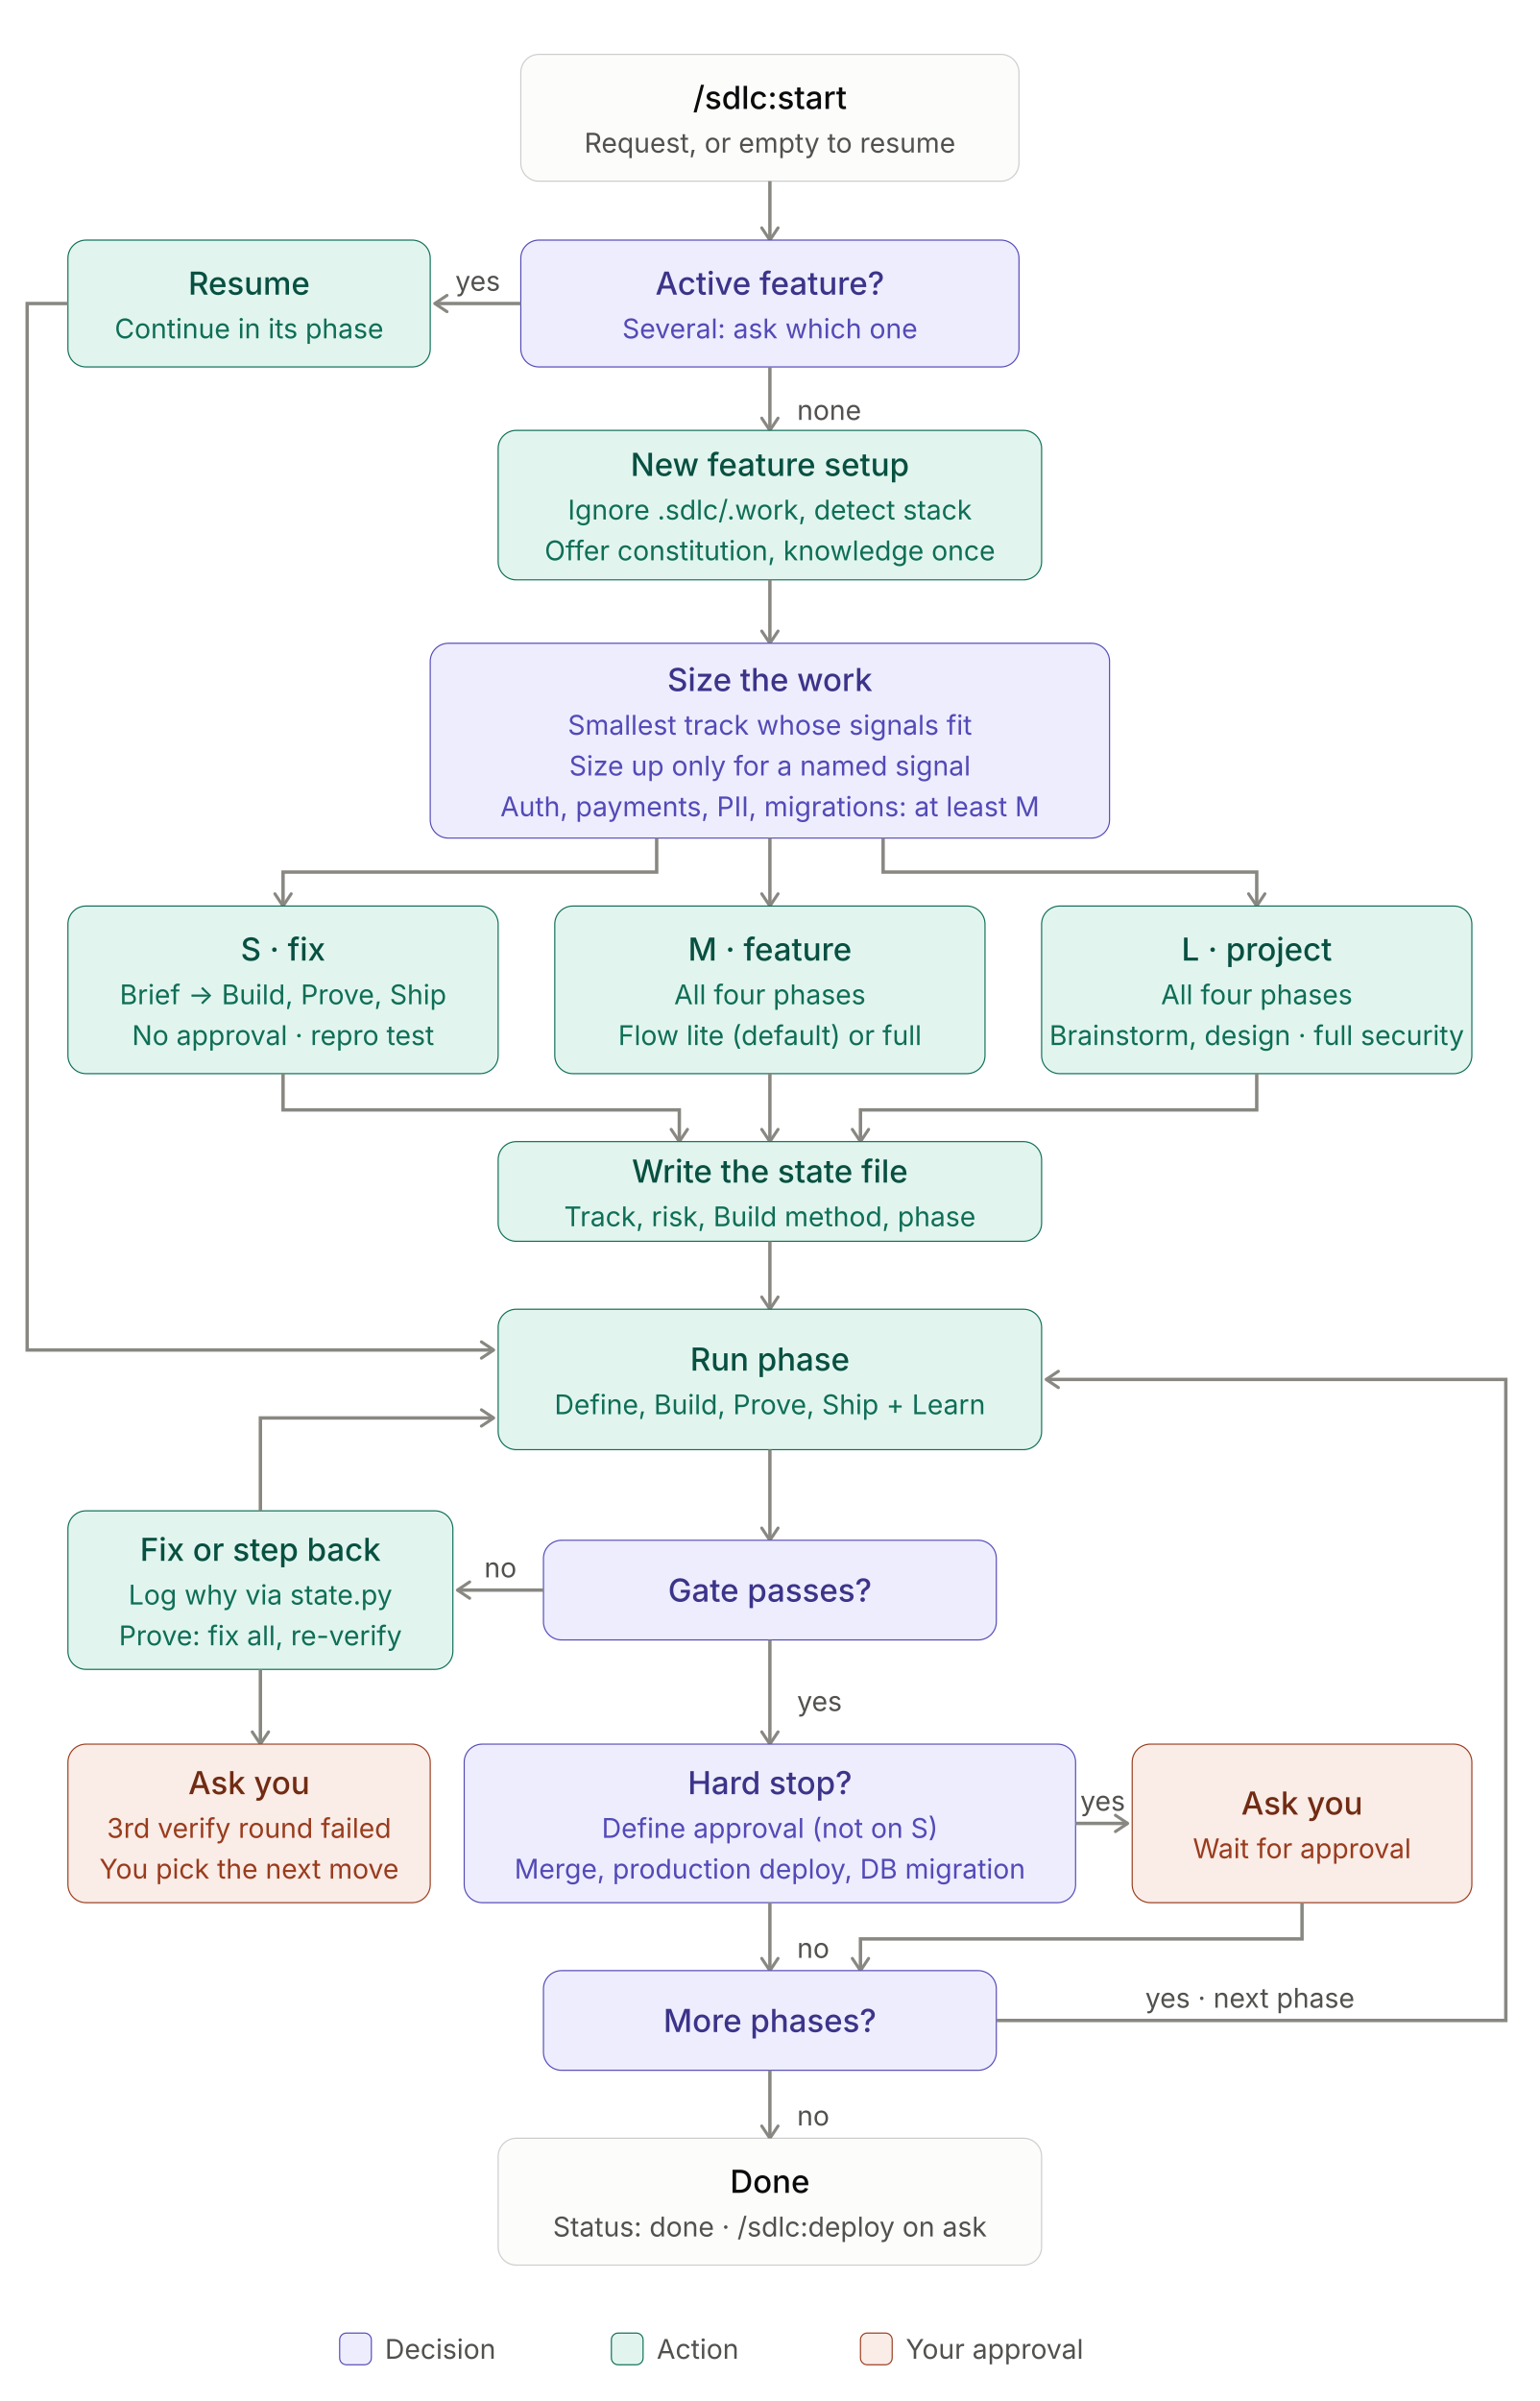
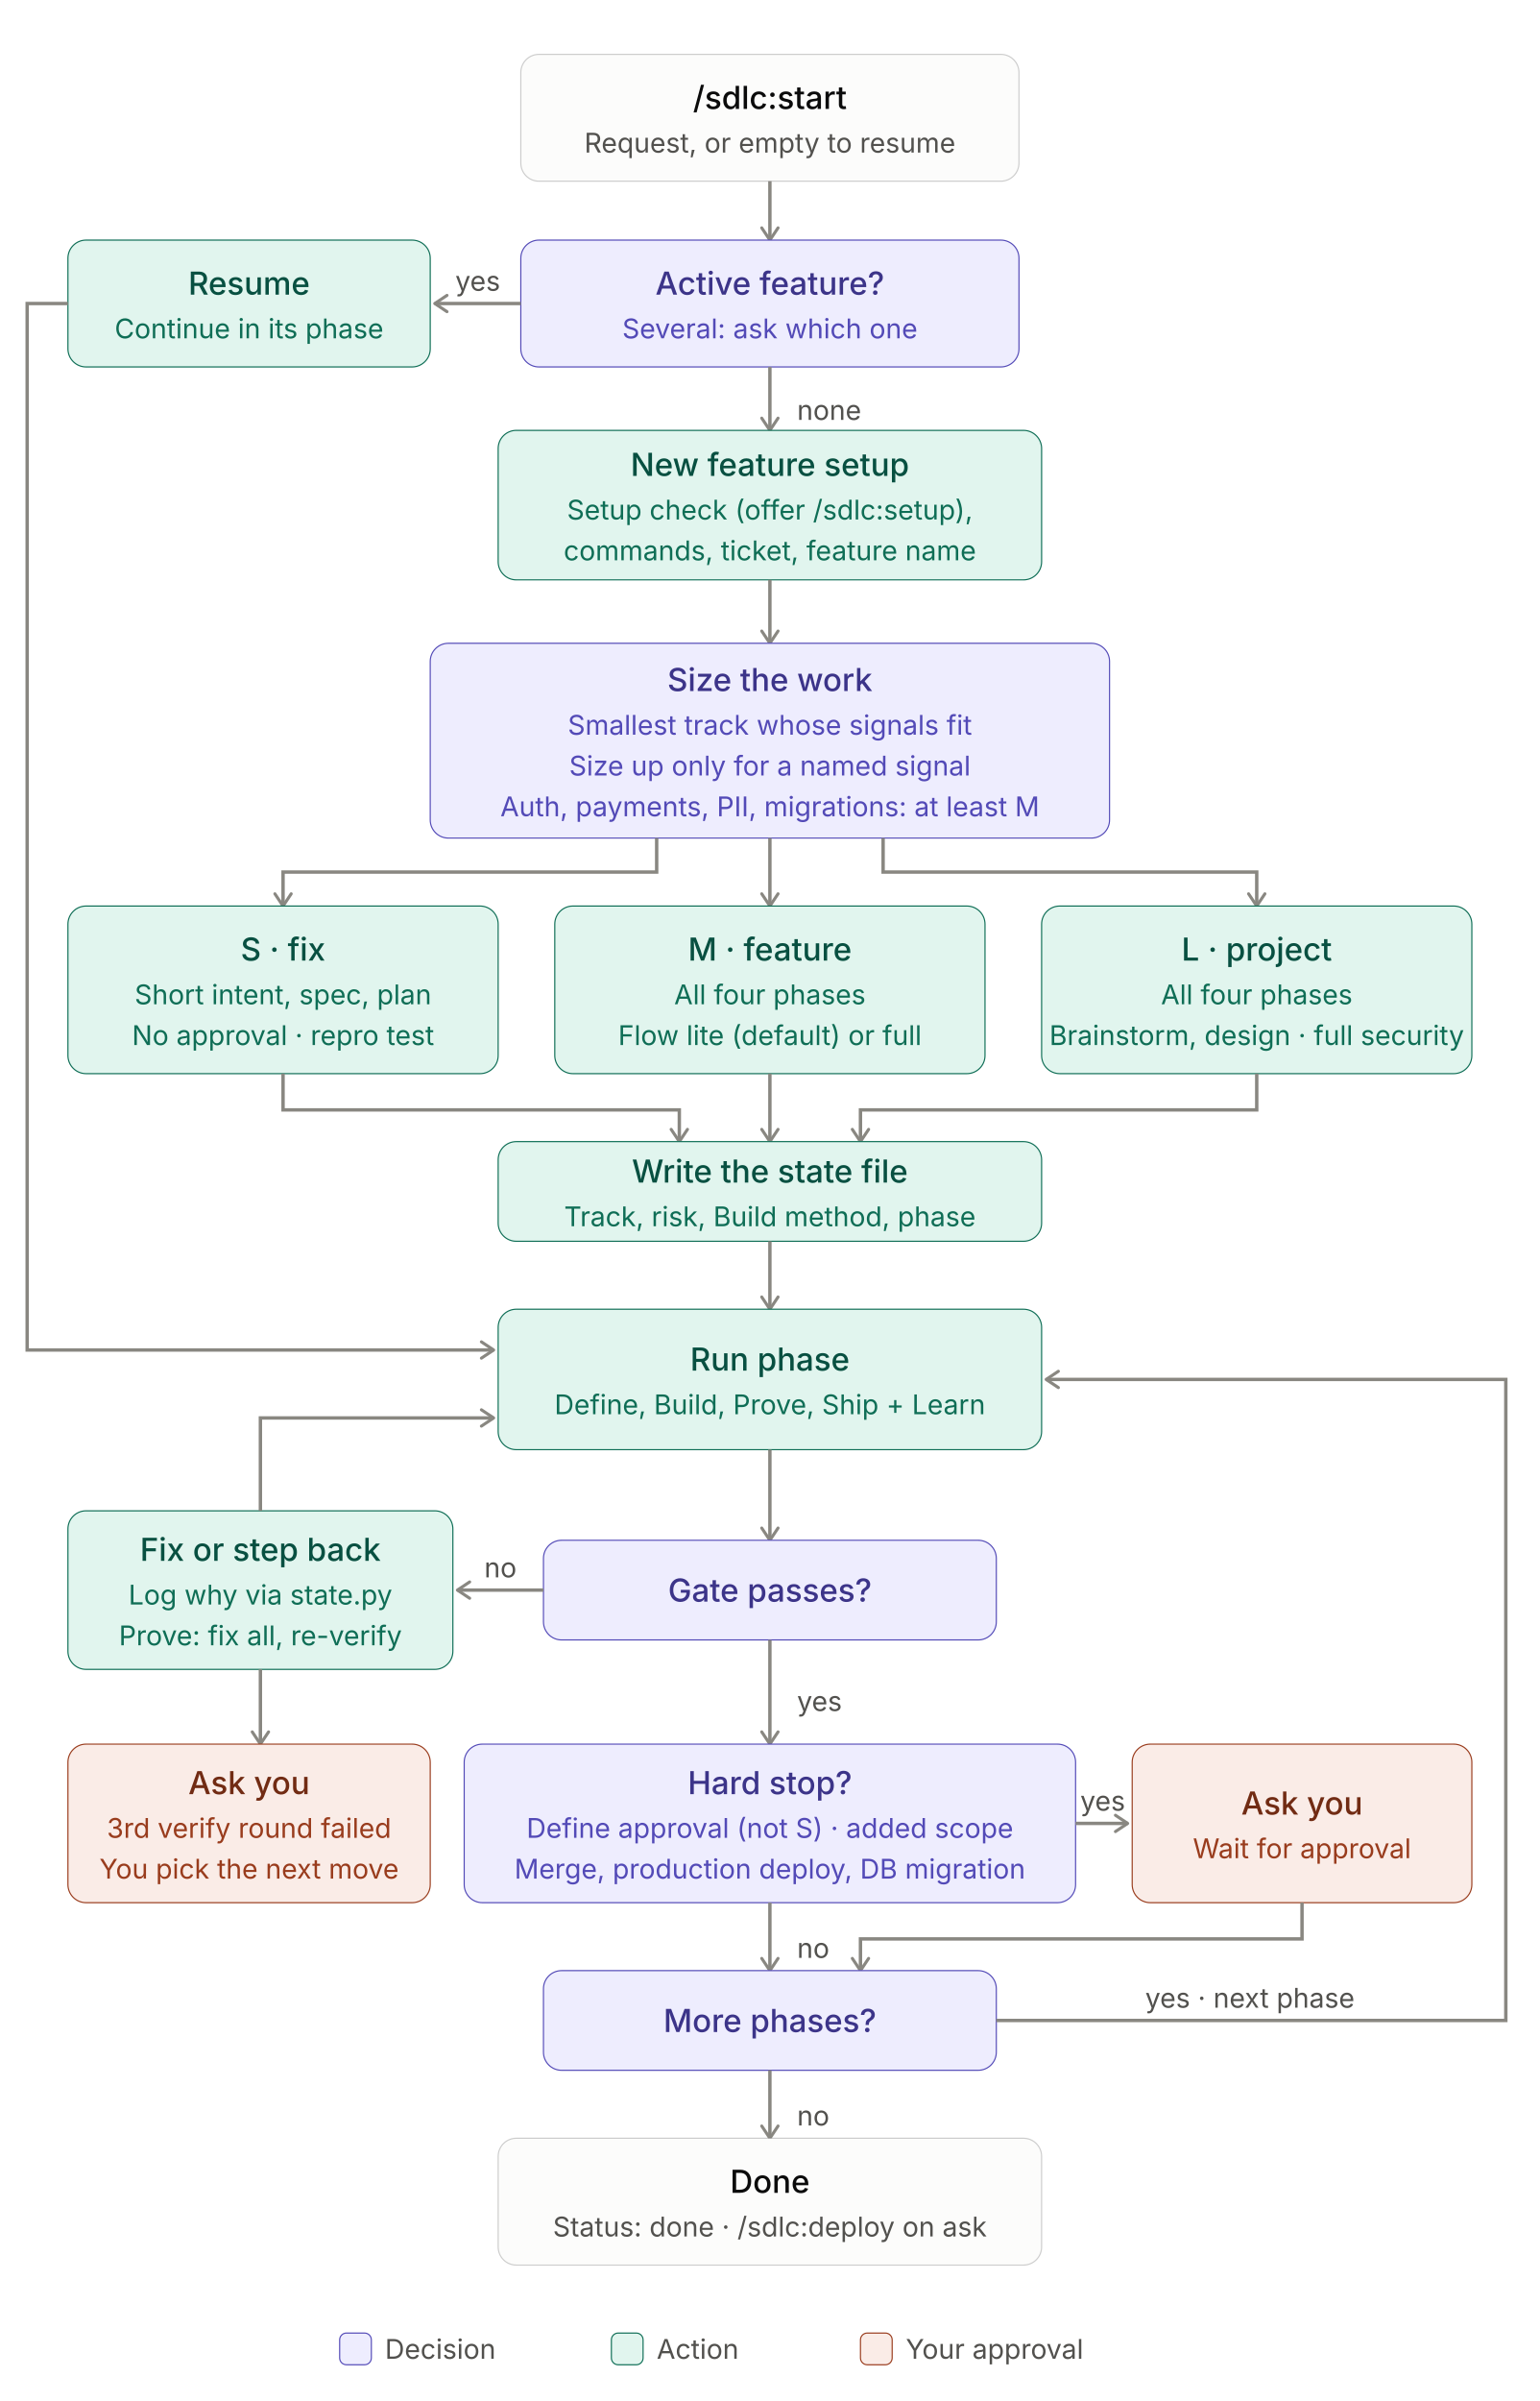
<svg xmlns="http://www.w3.org/2000/svg" width="100%" viewBox="0 0 680 1060" role="img">
  <style>
text{font-family:anthropic-sans,-apple-system,"system-ui","Segoe UI",sans-serif;text-anchor:middle;dominant-baseline:central}
.a{fill:none;stroke:#898781;stroke-width:1.5}
.t{font-size:14px;font-weight:500}
.s{font-size:12px}
.l{font-size:12px;fill:#52514e}
.l[text-anchor=start]{text-anchor:start}
.neutral rect{fill:#fcfcfb;stroke:rgba(11,11,11,.2);stroke-width:.5}
.neutral .t{fill:#0b0b0b}.neutral .s{fill:#52514e}
.decision rect{fill:#eeedfe;stroke:#534ab7;stroke-width:.5}
.decision .t{fill:#3c3489}.decision .s{fill:#534ab7}
.action rect{fill:#e1f5ee;stroke:#0f6e56;stroke-width:.5}
.action .t{fill:#085041}.action .s{fill:#0f6e56}
.approval rect{fill:#faece7;stroke:#993c1d;stroke-width:.5}
.approval .t{fill:#712b13}.approval .s{fill:#993c1d}
@media (prefers-color-scheme:dark){
.a{stroke:#a09e96}.l{fill:#aaa8a2}
.neutral rect{fill:#262624;stroke:rgba(255,255,255,.2)}.neutral .t{fill:#f0efea}.neutral .s{fill:#aaa8a2}
.decision rect{fill:#26244a;stroke:#a098f0}.decision .t{fill:#cecbfa}.decision .s{fill:#a098f0}
.action rect{fill:#0c3228;stroke:#5ac8a5}.action .t{fill:#aae6d4}.action .s{fill:#5ac8a5}
.approval rect{fill:#401e14;stroke:#e68c6e}.approval .t{fill:#f5c8b9}.approval .s{fill:#e68c6e}
}</style>
  <defs>
    <marker id="arrow" viewBox="0 0 10 10" refX="8" refY="5" markerWidth="6" markerHeight="6" orient="auto-start-reverse">
      <path d="M2 1L8 5L2 9" fill="none" stroke="context-stroke" stroke-width="1.5" stroke-linecap="round" stroke-linejoin="round" />
    </marker>
  </defs>
  <g class="neutral">
    <rect x="230" y="24" width="220" height="56" rx="8" />
    <text class="t" x="340.0" y="43">/sdlc:start</text>
    <text class="s" x="340.0" y="63">Request, or empty to resume</text>
  </g>
  <line class="a" marker-end="url(#arrow)" x1="340" y1="80" x2="340" y2="106" />
  <g class="decision">
    <rect x="230" y="106" width="220" height="56" rx="8" />
    <text class="t" x="340.0" y="125">Active feature?</text>
    <text class="s" x="340.0" y="145">Several: ask which one</text>
  </g>
  <line class="a" marker-end="url(#arrow)" x1="230" y1="134" x2="192" y2="134" />
  <text class="l" x="211" y="124" text-anchor="middle">yes</text>
  <g class="action">
    <rect x="30" y="106" width="160" height="56" rx="8" />
    <text class="t" x="110.0" y="125">Resume</text>
    <text class="s" x="110.0" y="145">Continue in its phase</text>
  </g>
  <path class="a" marker-end="url(#arrow)" d="M30 134 L12 134 L12 596 L218 596" />
  <line class="a" marker-end="url(#arrow)" x1="340" y1="162" x2="340" y2="190" />
  <text class="l" x="352" y="181" text-anchor="start">none</text>
  <g class="action">
    <rect x="220" y="190" width="240" height="66" rx="8" />
    <text class="t" x="340.0" y="205">New feature setup</text>
-     <text class="s" x="340.0" y="225">Ignore .sdlc/.work, detect stack</text>
-     <text class="s" x="340.0" y="243">Offer constitution, knowledge once</text>
+     <text class="s" x="340.0" y="225">Setup check (offer /sdlc:setup),</text>
+     <text class="s" x="340.0" y="243">commands, ticket, feature name</text>
  </g>
  <line class="a" marker-end="url(#arrow)" x1="340" y1="256" x2="340" y2="284" />
  <g class="decision">
    <rect x="190" y="284" width="300" height="86" rx="8" />
    <text class="t" x="340.0" y="300">Size the work</text>
    <text class="s" x="340.0" y="320">Smallest track whose signals fit</text>
    <text class="s" x="340.0" y="338">Size up only for a named signal</text>
    <text class="s" x="340.0" y="356">Auth, payments, PII, migrations: at least M</text>
  </g>
  <path class="a" marker-end="url(#arrow)" d="M290 370 L290 385 L125 385 L125 400" />
  <line class="a" marker-end="url(#arrow)" x1="340" y1="370" x2="340" y2="400" />
  <path class="a" marker-end="url(#arrow)" d="M390 370 L390 385 L555 385 L555 400" />
  <g class="action">
    <rect x="30" y="400" width="190" height="74" rx="8" />
    <text class="t" x="125.0" y="419">S · fix</text>
-     <text class="s" x="125.0" y="439">Brief → Build, Prove, Ship</text>
+     <text class="s" x="125.0" y="439">Short intent, spec, plan</text>
    <text class="s" x="125.0" y="457">No approval · repro test</text>
  </g>
  <g class="action">
    <rect x="245" y="400" width="190" height="74" rx="8" />
    <text class="t" x="340.0" y="419">M · feature</text>
    <text class="s" x="340.0" y="439">All four phases</text>
    <text class="s" x="340.0" y="457">Flow lite (default) or full</text>
  </g>
  <g class="action">
    <rect x="460" y="400" width="190" height="74" rx="8" />
    <text class="t" x="555.0" y="419">L · project</text>
    <text class="s" x="555.0" y="439">All four phases</text>
    <text class="s" x="555.0" y="457">Brainstorm, design · full security</text>
  </g>
  <path class="a" marker-end="url(#arrow)" d="M125 474 L125 490 L300 490 L300 504" />
  <line class="a" marker-end="url(#arrow)" x1="340" y1="474" x2="340" y2="504" />
  <path class="a" marker-end="url(#arrow)" d="M555 474 L555 490 L380 490 L380 504" />
  <g class="action">
    <rect x="220" y="504" width="240" height="44" rx="8" />
    <text class="t" x="340.0" y="517">Write the state file</text>
    <text class="s" x="340.0" y="537">Track, risk, Build method, phase</text>
  </g>
  <line class="a" marker-end="url(#arrow)" x1="340" y1="548" x2="340" y2="578" />
  <g class="action">
    <rect x="220" y="578" width="240" height="62" rx="8" />
    <text class="t" x="340.0" y="600">Run phase</text>
    <text class="s" x="340.0" y="620">Define, Build, Prove, Ship + Learn</text>
  </g>
  <line class="a" marker-end="url(#arrow)" x1="340" y1="640" x2="340" y2="680" />
  <g class="decision">
    <rect x="240" y="680" width="200" height="44" rx="8" />
    <text class="t" x="340.0" y="702">Gate passes?</text>
  </g>
  <line class="a" marker-end="url(#arrow)" x1="240" y1="702" x2="202" y2="702" />
  <text class="l" x="221" y="692" text-anchor="middle">no</text>
  <g class="action">
    <rect x="30" y="667" width="170" height="70" rx="8" />
    <text class="t" x="115.0" y="684">Fix or step back</text>
    <text class="s" x="115.0" y="704">Log why via state.py</text>
    <text class="s" x="115.0" y="722">Prove: fix all, re-verify</text>
  </g>
  <path class="a" marker-end="url(#arrow)" d="M115 667 L115 626 L218 626" />
  <line class="a" marker-end="url(#arrow)" x1="115" y1="737" x2="115" y2="770" />
  <g class="approval">
    <rect x="30" y="770" width="160" height="70" rx="8" />
    <text class="t" x="110.0" y="787">Ask you</text>
    <text class="s" x="110.0" y="807">3rd verify round failed</text>
    <text class="s" x="110.0" y="825">You pick the next move</text>
  </g>
  <line class="a" marker-end="url(#arrow)" x1="340" y1="724" x2="340" y2="770" />
  <text class="l" x="352" y="751" text-anchor="start">yes</text>
  <g class="decision">
    <rect x="205" y="770" width="270" height="70" rx="8" />
    <text class="t" x="340.0" y="787">Hard stop?</text>
-     <text class="s" x="340.0" y="807">Define approval (not on S)</text>
+     <text class="s" x="340.0" y="807">Define approval (not S) · added scope</text>
    <text class="s" x="340.0" y="825">Merge, production deploy, DB migration</text>
  </g>
  <line class="a" marker-end="url(#arrow)" x1="475" y1="805" x2="498" y2="805" />
  <text class="l" x="487" y="795" text-anchor="middle">yes</text>
  <g class="approval">
    <rect x="500" y="770" width="150" height="70" rx="8" />
    <text class="t" x="575.0" y="796">Ask you</text>
    <text class="s" x="575.0" y="816">Wait for approval</text>
  </g>
  <path class="a" marker-end="url(#arrow)" d="M575 840 L575 856 L380 856 L380 870" />
  <line class="a" marker-end="url(#arrow)" x1="340" y1="840" x2="340" y2="870" />
  <text class="l" x="352" y="860" text-anchor="start">no</text>
  <g class="decision">
    <rect x="240" y="870" width="200" height="44" rx="8" />
    <text class="t" x="340.0" y="892">More phases?</text>
  </g>
  <path class="a" marker-end="url(#arrow)" d="M440 892 L665 892 L665 609 L462 609" />
  <text class="l" x="552" y="882" text-anchor="middle">yes · next phase</text>
  <line class="a" marker-end="url(#arrow)" x1="340" y1="914" x2="340" y2="944" />
  <text class="l" x="352" y="934" text-anchor="start">no</text>
  <g class="neutral">
    <rect x="220" y="944" width="240" height="56" rx="8" />
    <text class="t" x="340.0" y="963">Done</text>
    <text class="s" x="340.0" y="983">Status: done · /sdlc:deploy on ask</text>
  </g>
  <g class="decision">
    <rect x="150" y="1030" width="14" height="14" rx="3" />
  </g>
  <text class="l" text-anchor="start" x="170" y="1037">Decision</text>
  <g class="action">
    <rect x="270" y="1030" width="14" height="14" rx="3" />
  </g>
  <text class="l" text-anchor="start" x="290" y="1037">Action</text>
  <g class="approval">
    <rect x="380" y="1030" width="14" height="14" rx="3" />
  </g>
  <text class="l" text-anchor="start" x="400" y="1037">Your approval</text>
</svg>
